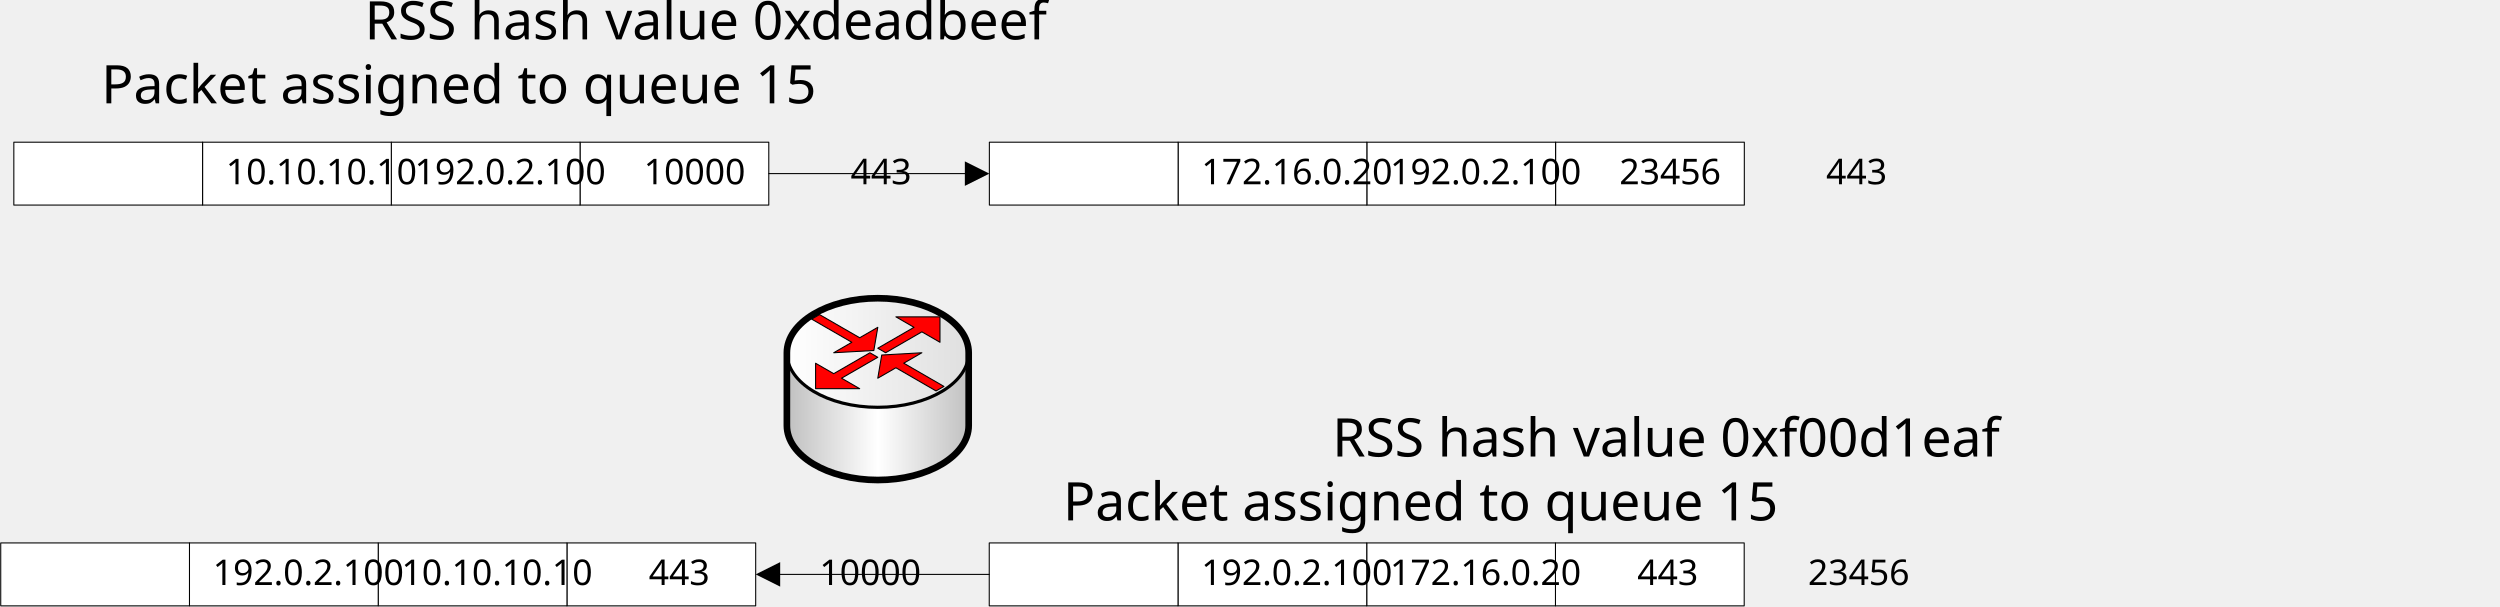
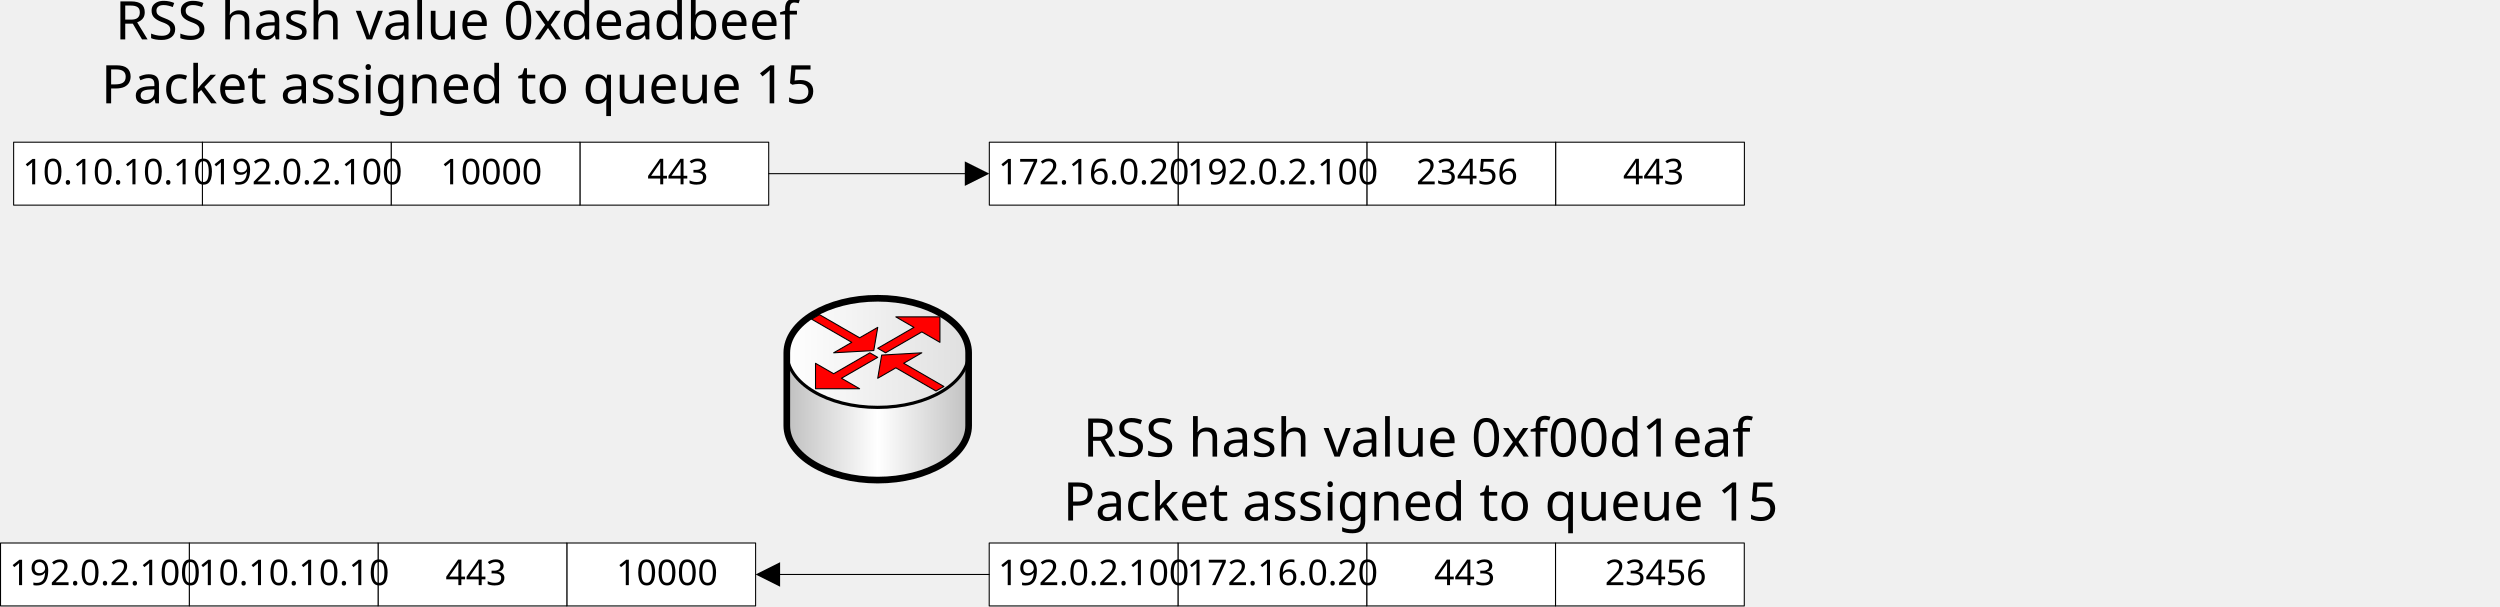
- <svg xmlns="http://www.w3.org/2000/svg" xmlns:ns1="http://schemas.microsoft.com/visio/2003/SVGExtensions/" xmlns:xlink="http://www.w3.org/1999/xlink" width="7.821in" height="1.897in" viewBox="0 0 563.12 136.608" xml:space="preserve" class="st14" version="1.1" id="svg7179" style="font-size:12px;overflow:visible;color-interpolation-filters:sRGB;fill:none;fill-rule:evenodd;stroke-linecap:square;stroke-miterlimit:3">
-   <ns1:documentProperties ns1:langID="6153" ns1:metric="true" ns1:viewMarkup="false">
-     <ns1:userDefs>
-       <ns1:ud ns1:nameU="msvNoAutoConnect" ns1:val="VT0(1):26" />
-     </ns1:userDefs>
-   </ns1:documentProperties>
-   <style type="text/css" id="style6842">
- 	
- 		.st1 {fill:#ff00ff;fill-opacity:0;stroke:#000000;stroke-linecap:round;stroke-linejoin:round;stroke-opacity:0;stroke-width:0.72}
- 		.st2 {fill:url(#grad0-7);stroke:#ffffff;stroke-linecap:round;stroke-linejoin:round;stroke-width:0.72}
- 		.st3 {fill:#ff0000;stroke:#000000;stroke-linecap:round;stroke-linejoin:round;stroke-width:0.24}
- 		.st4 {fill:url(#grad0-19);stroke:#000000;stroke-linecap:round;stroke-linejoin:round;stroke-width:0.72}
- 		.st5 {stroke:#000000;stroke-linecap:round;stroke-linejoin:round;stroke-width:1.5}
- 		.st6 {fill:#ffffff;stroke:#000000;stroke-linecap:round;stroke-linejoin:round;stroke-width:0.24;visibility:hidden}
- 		.st7 {fill:#ffffff;stroke:#000000;stroke-linecap:round;stroke-linejoin:round;stroke-width:0.24}
- 		.st8 {fill:#000000;font-family:Calibri;font-size:0.667em}
- 		.st9 {marker-end:url(#mrkr4-70);stroke:#000000;stroke-linecap:round;stroke-linejoin:round;stroke-width:0.24}
- 		.st10 {fill:#000000;fill-opacity:1;stroke:#000000;stroke-opacity:1;stroke-width:0.087}
- 		.st11 {fill:none;stroke:none;stroke-linecap:round;stroke-linejoin:round;stroke-width:0.75}
- 		.st12 {fill:#000000;font-family:Calibri;font-size:1em}
- 		.st13 {font-size:1em}
- 		.st14 {fill:none;fill-rule:evenodd;font-size:12px;overflow:visible;stroke-linecap:square;stroke-miterlimit:3}
- 	
- 	</style>
+ <svg xmlns="http://www.w3.org/2000/svg" xmlns:xlink="http://www.w3.org/1999/xlink" id="svg7179" width="750.826" height="182.144" class="st14" version="1.1" viewBox="0 0 563.12 136.608" xml:space="preserve" style="font-size:12px;overflow:visible;color-interpolation-filters:sRGB;fill:none;fill-rule:evenodd;stroke-linecap:square;stroke-miterlimit:3">
+   <style id="style6842" type="text/css">.st1,.st2{stroke-linecap:round;stroke-linejoin:round;stroke-width:.72}.st1{fill:#f0f;fill-opacity:0;stroke:#000;stroke-opacity:0}.st2{fill:url(#grad0-7);stroke:#fff}.st3{fill:red;stroke-width:.24}.st3,.st4,.st5{stroke:#000;stroke-linecap:round;stroke-linejoin:round}.st4{fill:url(#grad0-19);stroke-width:.72}.st5{stroke-width:1.5}.st6{visibility:hidden}.st6,.st7{fill:#fff;stroke:#000;stroke-linecap:round;stroke-linejoin:round;stroke-width:.24}.st8{fill:#000;font-family:Calibri;font-size:.667em}.st9{marker-end:url(#mrkr4-70);stroke:#000;stroke-linecap:round;stroke-linejoin:round;stroke-width:.24}.st10{fill:#000;fill-opacity:1;stroke:#000;stroke-opacity:1;stroke-width:.087}.st11{fill:none;stroke:none;stroke-linecap:round;stroke-linejoin:round;stroke-width:.75}.st12{fill:#000;font-family:Calibri;font-size:1em}.st13{font-size:1em}.st14{fill:none;fill-rule:evenodd;font-size:12px;overflow:visible;stroke-linecap:square;stroke-miterlimit:3}</style>
  <defs id="Patterns_And_Gradients">
-     <linearGradient id="grad0-7" x1="-0.28" y1="1048.661" x2="32.191" y2="1048.661" gradientTransform="scale(1.283623,0.7790447)" gradientUnits="userSpaceOnUse">
-       <stop offset="0" stop-color="#ffffff" stop-opacity="1" id="stop6844" />
-       <stop offset="1" stop-color="#dfdfdf" stop-opacity="1" id="stop6846" />
+     <linearGradient id="grad0-7" x1="-.28" x2="32.191" y1="1048.661" y2="1048.661" gradientTransform="scale(1.283623,0.7790447)" gradientUnits="userSpaceOnUse">
+       <stop id="stop6844" offset="0" stop-color="#fff" stop-opacity="1" />
+       <stop id="stop6846" offset="1" stop-color="#dfdfdf" stop-opacity="1" />
    </linearGradient>
-     <linearGradient id="grad0-19" x1="-0.303" y1="967.018" x2="34.733" y2="967.018" gradientTransform="scale(1.189644,0.8405879)" gradientUnits="userSpaceOnUse">
-       <stop offset="0.01" stop-color="#c0c0c0" stop-opacity="1" id="stop6849" />
-       <stop offset="0.5" stop-color="#ffffff" stop-opacity="1" id="stop6851" />
-       <stop offset="1" stop-color="#c0c0c0" stop-opacity="1" id="stop6853" />
+     <linearGradient id="grad0-19" x1="-.303" x2="34.733" y1="967.018" y2="967.018" gradientTransform="scale(1.189644,0.8405879)" gradientUnits="userSpaceOnUse">
+       <stop id="stop6849" offset=".01" stop-color="silver" stop-opacity="1" />
+       <stop id="stop6851" offset=".5" stop-color="#fff" stop-opacity="1" />
+       <stop id="stop6853" offset="1" stop-color="silver" stop-opacity="1" />
    </linearGradient>
  </defs>
  <defs id="Markers">
    <g id="lend4">
      <path d="M 2,1 0,0 2,-1 v 2" style="stroke:none" id="path6857" />
    </g>
-     <marker id="mrkr4-70" class="st10" ns1:arrowType="4" ns1:arrowSize="2" ns1:setback="23.0021" refX="-23.002" orient="auto" markerUnits="strokeWidth" overflow="visible" style="overflow:visible;fill:#000000;fill-opacity:1;stroke:#000000;stroke-width:0.087;stroke-opacity:1">
-       <use xlink:href="#lend4" transform="scale(-11.50105)" id="use6860" x="0" y="0" width="100%" height="100%" />
+     <marker id="mrkr4-70" class="st10" markerUnits="strokeWidth" orient="auto" overflow="visible" refX="-23.002" style="overflow:visible;fill:#000;fill-opacity:1;stroke:#000;stroke-width:.087;stroke-opacity:1">
+       <use id="use6860" width="100%" height="100%" x="0" y="0" transform="scale(-11.50105)" xlink:href="#lend4" />
    </marker>
  </defs>
-   <g ns1:mID="9" ns1:index="5" ns1:groupContext="foregroundPage" id="g7177" transform="translate(-98.5864,-336.898)">
-     <ns1:pageProperties ns1:drawingScale="0.0393701" ns1:pageScale="0.0393701" ns1:drawingUnits="24" ns1:shadowOffsetX="8.50394" ns1:shadowOffsetY="-8.50394" />
-     <ns1:layer ns1:name="Connector" ns1:index="0" />
-     <g id="group1001-1" transform="translate(275.811,-396.85)" ns1:mID="1001" ns1:groupContext="group">
-       <ns1:custProps>
-         <ns1:cp ns1:nameU="ShapeClass" ns1:lbl="ShapeClass" ns1:type="0" ns1:invis="true" ns1:ask="false" ns1:langID="1033" ns1:val="VT4(Equipment)" />
-         <ns1:cp ns1:nameU="ShapeType" ns1:lbl="ShapeType" ns1:type="0" ns1:invis="true" ns1:ask="false" ns1:langID="1033" ns1:val="VT4(Device)" />
-         <ns1:cp ns1:nameU="SubShapeType" ns1:lbl="SubShapeType" ns1:type="0" ns1:invis="true" ns1:ask="false" ns1:langID="1033" ns1:val="VT4(Switch)" />
-         <ns1:cp ns1:nameU="Manufacturer" ns1:lbl="Manufacturer" ns1:type="0" ns1:sortKey="Equipment" ns1:invis="false" ns1:ask="false" ns1:langID="1033" />
-         <ns1:cp ns1:nameU="ProductNumber" ns1:lbl="Product Number" ns1:type="0" ns1:sortKey="Equipment" ns1:invis="false" ns1:ask="false" ns1:langID="1033" />
-         <ns1:cp ns1:nameU="PartNumber" ns1:lbl="Part Number" ns1:type="0" ns1:sortKey="Equipment" ns1:invis="false" ns1:ask="false" ns1:langID="1033" />
-         <ns1:cp ns1:nameU="ProductDescription" ns1:lbl="Product Description" ns1:type="0" ns1:sortKey="Equipment" ns1:invis="false" ns1:ask="false" ns1:langID="1033" />
-         <ns1:cp ns1:nameU="AssetNumber" ns1:lbl="Asset Number" ns1:type="0" ns1:sortKey="Asset" ns1:invis="false" ns1:ask="false" ns1:langID="1033" />
-         <ns1:cp ns1:nameU="SerialNumber" ns1:lbl="Serial Number" ns1:type="0" ns1:sortKey="Asset" ns1:invis="false" ns1:ask="false" ns1:langID="1033" />
-         <ns1:cp ns1:nameU="Location" ns1:lbl="Location" ns1:type="0" ns1:sortKey="Asset" ns1:invis="false" ns1:ask="false" ns1:langID="1033" />
-         <ns1:cp ns1:nameU="Building" ns1:lbl="Building" ns1:type="0" ns1:sortKey="Asset" ns1:invis="false" ns1:ask="false" ns1:langID="1033" />
-         <ns1:cp ns1:nameU="Room" ns1:lbl="Room" ns1:type="0" ns1:sortKey="Asset" ns1:invis="false" ns1:ask="false" ns1:langID="1033" />
-         <ns1:cp ns1:nameU="NetworkName" ns1:lbl="Network Name" ns1:type="0" ns1:sortKey="Network" ns1:invis="false" ns1:ask="false" ns1:langID="1033" />
-         <ns1:cp ns1:nameU="IPAddress" ns1:lbl="IP Address" ns1:type="0" ns1:sortKey="Network" ns1:invis="false" ns1:ask="false" ns1:langID="1033" />
-         <ns1:cp ns1:nameU="SubnetMask" ns1:lbl="Subnet Mask" ns1:type="0" ns1:sortKey="Network" ns1:invis="false" ns1:ask="false" ns1:langID="1033" />
-         <ns1:cp ns1:nameU="AdminInterface" ns1:lbl="Administrative Interface" ns1:type="0" ns1:sortKey="Network" ns1:invis="false" ns1:ask="false" ns1:langID="1033" />
-         <ns1:cp ns1:nameU="NumberOfPorts" ns1:lbl="Number of Ports" ns1:type="0" ns1:sortKey="Network" ns1:invis="false" ns1:ask="false" ns1:langID="1033" />
-         <ns1:cp ns1:nameU="MACAddress" ns1:lbl="MAC Address" ns1:type="0" ns1:sortKey="Network" ns1:invis="false" ns1:ask="false" ns1:langID="1033" />
-         <ns1:cp ns1:nameU="CommunityString" ns1:lbl="Community String" ns1:type="0" ns1:sortKey="Network" ns1:invis="false" ns1:ask="false" ns1:langID="1033" />
-         <ns1:cp ns1:nameU="NetworkDescription" ns1:lbl="Network Description" ns1:type="0" ns1:sortKey="Network" ns1:invis="false" ns1:ask="false" ns1:langID="1033" />
-       </ns1:custProps>
-       <ns1:userDefs>
-         <ns1:ud ns1:nameU="HasText" ns1:val="VT0(0):5" />
-         <ns1:ud ns1:nameU="ShapeClass" ns1:val="VT0(5):26" />
-         <ns1:ud ns1:nameU="ShapeType" ns1:val="VT0(8):26" />
-         <ns1:ud ns1:nameU="SubShapeType" ns1:val="VT0(66):26" />
-         <ns1:ud ns1:nameU="visLegendShape" ns1:val="VT0(2):26" />
-         <ns1:ud ns1:nameU="SolSH" ns1:val="VT15({BF0433D9-CD73-4EB5-8390-8653BE590246}):41" />
-         <ns1:ud ns1:nameU="visVersion" ns1:prompt="" ns1:val="VT0(15):26" />
-       </ns1:userDefs>
-       <g id="shape1002-2" ns1:mID="1002" ns1:groupContext="shape">
-         <path d="m 40.96,813.22 a 20.48,12.288 -180 1 0 -40.96,0 v 16.38 a 20.48,12.288 -180 1 0 40.96,0 z" class="st1" id="path6870" style="fill:#ff00ff;fill-opacity:0;stroke:#000000;stroke-width:0.72;stroke-linecap:round;stroke-linejoin:round;stroke-opacity:0" />
+   <g id="g7177" transform="translate(-98.5864,-336.898)">
+     <g id="group1001-1" transform="translate(275.811,-396.85)">
+       <g id="shape1002-2">
+         <path id="path6870" d="m 40.96,813.22 a 20.48,12.288 -180 1 0 -40.96,0 v 16.38 a 20.48,12.288 -180 1 0 40.96,0 z" class="st1" style="fill:#f0f;fill-opacity:0;stroke:#000;stroke-width:.72;stroke-linecap:round;stroke-linejoin:round;stroke-opacity:0" />
      </g>
-       <g id="shape1003-4" ns1:mID="1003" ns1:groupContext="shape" transform="translate(0,-16.3843)">
-         <ellipse cx="20.48" cy="829.602" rx="20.48" ry="12.288" class="st2" id="ellipse6875" style="fill:url(#grad0-7);stroke:#ffffff;stroke-width:0.72;stroke-linecap:round;stroke-linejoin:round" />
+       <g id="shape1003-4" transform="translate(0,-16.3843)">
+         <ellipse id="ellipse6875" cx="20.48" cy="829.602" class="st2" rx="20.48" ry="12.288" style="fill:url(#grad0-7);stroke:#fff;stroke-width:.72;stroke-linecap:round;stroke-linejoin:round" />
      </g>
-       <g id="shape1004-8" ns1:mID="1004" ns1:groupContext="shape" transform="matrix(-1,0,0,1,34.4921,-28.6724)">
-         <path d="m 0,839.53 v -5.73 h 9.93 l -4.08,2.36 8.16,4.71 -1.77,1.02 -8.16,-4.71 z" class="st3" id="path6880" style="fill:#ff0000;stroke:#000000;stroke-width:0.24;stroke-linecap:round;stroke-linejoin:round" />
+       <g id="shape1004-8" transform="matrix(-1,0,0,1,34.4921,-28.6724)">
+         <path id="path6880" d="m 0,839.53 v -5.73 h 9.93 l -4.08,2.36 8.16,4.71 -1.77,1.02 -8.16,-4.71 z" class="st3" style="fill:red;stroke:#000;stroke-width:.24;stroke-linecap:round;stroke-linejoin:round" />
      </g>
-       <g id="shape1005-10" ns1:mID="1005" ns1:groupContext="shape" transform="translate(5.58168,-28.6724)">
-         <path d="m 14.9,836.16 -0.89,5.22 -9.04,0.51 4.08,-2.36 -9.05,-5.22 1.77,-1.02 9.05,5.22 z" class="st3" id="path6885" style="fill:#ff0000;stroke:#000000;stroke-width:0.24;stroke-linecap:round;stroke-linejoin:round" />
+       <g id="shape1005-10" transform="translate(5.58168,-28.6724)">
+         <path id="path6885" d="m 14.9,836.16 -0.89,5.22 -9.04,0.51 4.08,-2.36 -9.05,-5.22 1.77,-1.02 9.05,5.22 z" class="st3" style="fill:red;stroke:#000;stroke-width:.24;stroke-linecap:round;stroke-linejoin:round" />
      </g>
-       <g id="shape1006-12" ns1:mID="1006" ns1:groupContext="shape" transform="translate(20.4803,-20.0707)">
-         <path d="m 0,839.02 0.89,-5.22 9.04,-0.51 -4.08,2.35 9.05,5.23 -1.78,1.02 -9.04,-5.22 z" class="st3" id="path6890" style="fill:#ff0000;stroke:#000000;stroke-width:0.24;stroke-linecap:round;stroke-linejoin:round" />
+       <g id="shape1006-12" transform="translate(20.4803,-20.0707)">
+         <path id="path6890" d="m 0,839.02 0.89,-5.22 9.04,-0.51 -4.08,2.35 9.05,5.23 -1.78,1.02 -9.04,-5.22 z" class="st3" style="fill:red;stroke:#000;stroke-width:.24;stroke-linecap:round;stroke-linejoin:round" />
      </g>
-       <g id="shape1007-14" ns1:mID="1007" ns1:groupContext="shape" transform="matrix(1,0,0,-1,6.4685,1655.11)">
-         <path d="m 0,839.53 v -5.73 h 9.93 l -4.08,2.36 8.16,4.71 -1.77,1.02 -8.16,-4.71 z" class="st3" id="path6895" style="fill:#ff0000;stroke:#000000;stroke-width:0.24;stroke-linecap:round;stroke-linejoin:round" />
+       <g id="shape1007-14" transform="matrix(1,0,0,-1,6.4685,1655.11)">
+         <path id="path6895" d="m 0,839.53 v -5.73 h 9.93 l -4.08,2.36 8.16,4.71 -1.77,1.02 -8.16,-4.71 z" class="st3" style="fill:red;stroke:#000;stroke-width:.24;stroke-linecap:round;stroke-linejoin:round" />
      </g>
-       <g id="shape1008-16" ns1:mID="1008" ns1:groupContext="shape">
-         <path d="m 0,813.22 v 16.38 a 20.48,12.288 -180 1 0 40.96,0 v -16.38 a 20.48,12.288 0 1 1 -40.96,0 z" class="st4" id="path6900" style="fill:url(#grad0-19);stroke:#000000;stroke-width:0.72;stroke-linecap:round;stroke-linejoin:round" />
+       <g id="shape1008-16">
+         <path id="path6900" d="m 0,813.22 v 16.38 a 20.48,12.288 -180 1 0 40.96,0 v -16.38 a 20.48,12.288 0 1 1 -40.96,0 z" class="st4" style="fill:url(#grad0-19);stroke:#000;stroke-width:.72;stroke-linecap:round;stroke-linejoin:round" />
      </g>
-       <g id="shape1009-20" ns1:mID="1009" ns1:groupContext="shape">
-         <path d="m 40.96,813.22 a 20.48,12.288 -180 1 0 -40.96,0 v 16.38 a 20.48,12.288 -180 1 0 40.96,0 v -16.38" class="st5" id="path6905" style="stroke:#000000;stroke-width:1.5;stroke-linecap:round;stroke-linejoin:round" />
+       <g id="shape1009-20">
+         <path id="path6905" d="m 40.96,813.22 a 20.48,12.288 -180 1 0 -40.96,0 v 16.38 a 20.48,12.288 -180 1 0 40.96,0 v -16.38" class="st5" style="stroke:#000;stroke-width:1.5;stroke-linecap:round;stroke-linejoin:round" />
      </g>
    </g>
-     <g id="group1011-23" transform="translate(101.657,-458.787)" ns1:mID="1011" ns1:groupContext="group">
-       <ns1:userDefs>
-         <ns1:ud ns1:nameU="visVersion" ns1:val="VT0(15):26" />
-       </ns1:userDefs>
-       <g id="shape1012-24" ns1:mID="1012" ns1:groupContext="shape" transform="translate(297.638)">
-         <rect x="0" y="827.717" width="42.52" height="14.173" class="st6" id="rect6913" style="visibility:hidden;fill:#ffffff;stroke:#000000;stroke-width:0.24;stroke-linecap:round;stroke-linejoin:round" />
+     <g id="group1011-23" transform="translate(101.657,-458.787)">
+       <g id="shape1012-24" transform="translate(297.638)">
+         <rect id="rect6913" width="42.52" height="14.173" x="0" y="827.717" class="st6" style="visibility:hidden;fill:#fff;stroke:#000;stroke-width:.24;stroke-linecap:round;stroke-linejoin:round" />
      </g>
-       <g id="shape1013-26" ns1:mID="1013" ns1:groupContext="shape" transform="translate(255.118)">
-         <rect x="0" y="827.717" width="42.52" height="14.173" class="st6" id="rect6918" style="visibility:hidden;fill:#ffffff;stroke:#000000;stroke-width:0.24;stroke-linecap:round;stroke-linejoin:round" />
+       <g id="shape1013-26" transform="translate(255.118)">
+         <rect id="rect6918" width="42.52" height="14.173" x="0" y="827.717" class="st6" style="visibility:hidden;fill:#fff;stroke:#000;stroke-width:.24;stroke-linecap:round;stroke-linejoin:round" />
      </g>
-       <g id="shape1014-28" ns1:mID="1014" ns1:groupContext="shape" transform="translate(212.598)">
-         <rect x="0" y="827.717" width="42.52" height="14.173" class="st6" id="rect6923" style="visibility:hidden;fill:#ffffff;stroke:#000000;stroke-width:0.24;stroke-linecap:round;stroke-linejoin:round" />
+       <g id="shape1014-28" transform="translate(212.598)">
+         <rect id="rect6923" width="42.52" height="14.173" x="0" y="827.717" class="st6" style="visibility:hidden;fill:#fff;stroke:#000;stroke-width:.24;stroke-linecap:round;stroke-linejoin:round" />
      </g>
-       <g id="shape1015-30" ns1:mID="1015" ns1:groupContext="shape" transform="translate(170.079)">
-         <rect x="0" y="827.717" width="42.52" height="14.173" class="st6" id="rect6928" style="visibility:hidden;fill:#ffffff;stroke:#000000;stroke-width:0.24;stroke-linecap:round;stroke-linejoin:round" />
+       <g id="shape1015-30" transform="translate(170.079)">
+         <rect id="rect6928" width="42.52" height="14.173" x="0" y="827.717" class="st6" style="visibility:hidden;fill:#fff;stroke:#000;stroke-width:.24;stroke-linecap:round;stroke-linejoin:round" />
      </g>
-       <g id="shape1016-32" ns1:mID="1016" ns1:groupContext="shape" transform="translate(127.559)">
-         <ns1:textBlock ns1:margins="rect(1,1,1,1)" ns1:tabSpace="42.5197" />
-         <ns1:textRect cx="21.26" cy="834.803" width="42.52" height="14.173" />
-         <rect x="0" y="827.717" width="42.52" height="14.173" class="st7" id="rect6935" style="fill:#ffffff;stroke:#000000;stroke-width:0.24;stroke-linecap:round;stroke-linejoin:round" />
-         <text x="15.18" y="837.2" class="st8" ns1:langID="6153" id="text6937" style="font-size:8px;font-family:Calibri;fill:#000000">
-           <ns1:paragraph ns1:horizAlign="1" />
-           <ns1:tabList />443</text>
+       <g id="shape1016-32" transform="translate(127.559)">
+         <rect id="rect6935" width="42.52" height="14.173" x="0" y="827.717" class="st7" style="fill:#fff;stroke:#000;stroke-width:.24;stroke-linecap:round;stroke-linejoin:round" />
+         <text id="text6937" x="15.18" y="837.2" class="st8" style="font-size:8px;font-family:Calibri;fill:#000">443</text>
      </g>
-       <g id="shape1017-35" ns1:mID="1017" ns1:groupContext="shape" transform="translate(85.0394)">
-         <ns1:textBlock ns1:margins="rect(1,1,1,1)" ns1:tabSpace="42.5197" />
-         <ns1:textRect cx="21.26" cy="834.803" width="42.52" height="14.173" />
-         <rect x="0" y="827.717" width="42.52" height="14.173" class="st7" id="rect6944" style="fill:#ffffff;stroke:#000000;stroke-width:0.24;stroke-linecap:round;stroke-linejoin:round" />
-         <text x="11.12" y="837.2" class="st8" ns1:langID="6153" id="text6946" style="font-size:8px;font-family:Calibri;fill:#000000">
-           <ns1:paragraph ns1:horizAlign="1" />
-           <ns1:tabList />10000</text>
+       <g id="shape1017-35" transform="translate(85.0394)">
+         <rect id="rect6944" width="42.52" height="14.173" x="0" y="827.717" class="st7" style="fill:#fff;stroke:#000;stroke-width:.24;stroke-linecap:round;stroke-linejoin:round" />
+         <text id="text6946" x="11.12" y="837.2" class="st8" style="font-size:8px;font-family:Calibri;fill:#000">10000</text>
      </g>
-       <g id="shape1018-38" ns1:mID="1018" ns1:groupContext="shape" transform="translate(42.5197)">
-         <ns1:textBlock ns1:margins="rect(1,1,1,1)" ns1:tabSpace="42.5197" />
-         <ns1:textRect cx="21.26" cy="834.803" width="42.52" height="14.173" />
-         <rect x="0" y="827.717" width="42.52" height="14.173" class="st7" id="rect6953" style="fill:#ffffff;stroke:#000000;stroke-width:0.24;stroke-linecap:round;stroke-linejoin:round" />
-         <text x="2.01" y="837.2" class="st8" ns1:langID="6153" id="text6955" style="font-size:8px;font-family:Calibri;fill:#000000">
-           <ns1:paragraph ns1:horizAlign="1" />
-           <ns1:tabList />192.0.2.100</text>
+       <g id="shape1018-38" transform="translate(42.5197)">
+         <rect id="rect6953" width="42.52" height="14.173" x="0" y="827.717" class="st7" style="fill:#fff;stroke:#000;stroke-width:.24;stroke-linecap:round;stroke-linejoin:round" />
+         <text id="text6955" x="2.01" y="837.2" class="st8" style="font-size:8px;font-family:Calibri;fill:#000">192.0.2.100</text>
      </g>
-       <g id="shape1019-41" ns1:mID="1019" ns1:groupContext="shape">
-         <ns1:textBlock ns1:margins="rect(1,1,1,1)" ns1:tabSpace="42.5197" />
-         <ns1:textRect cx="21.26" cy="834.803" width="42.52" height="14.173" />
-         <rect x="0" y="827.717" width="42.52" height="14.173" class="st7" id="rect6962" style="fill:#ffffff;stroke:#000000;stroke-width:0.24;stroke-linecap:round;stroke-linejoin:round" />
-         <text x="2.01" y="837.2" class="st8" ns1:langID="6153" id="text6964" style="font-size:8px;font-family:Calibri;fill:#000000">
-           <ns1:paragraph ns1:horizAlign="1" />
-           <ns1:tabList />10.10.10.10</text>
+       <g id="shape1019-41">
+         <rect id="rect6962" width="42.52" height="14.173" x="0" y="827.717" class="st7" style="fill:#fff;stroke:#000;stroke-width:.24;stroke-linecap:round;stroke-linejoin:round" />
+         <text id="text6964" x="2.01" y="837.2" class="st8" style="font-size:8px;font-family:Calibri;fill:#000">10.10.10.10</text>
      </g>
    </g>
-     <g id="group1020-44" transform="translate(321.429,-458.787)" ns1:mID="1020" ns1:groupContext="group">
-       <ns1:userDefs>
-         <ns1:ud ns1:nameU="visVersion" ns1:val="VT0(15):26" />
-       </ns1:userDefs>
-       <g id="shape1021-45" ns1:mID="1021" ns1:groupContext="shape" transform="translate(297.638)">
-         <rect x="0" y="827.717" width="42.52" height="14.173" class="st6" id="rect6972" style="visibility:hidden;fill:#ffffff;stroke:#000000;stroke-width:0.24;stroke-linecap:round;stroke-linejoin:round" />
+     <g id="group1020-44" transform="translate(321.429,-458.787)">
+       <g id="shape1021-45" transform="translate(297.638)">
+         <rect id="rect6972" width="42.52" height="14.173" x="0" y="827.717" class="st6" style="visibility:hidden;fill:#fff;stroke:#000;stroke-width:.24;stroke-linecap:round;stroke-linejoin:round" />
      </g>
-       <g id="shape1022-47" ns1:mID="1022" ns1:groupContext="shape" transform="translate(255.118)">
-         <rect x="0" y="827.717" width="42.52" height="14.173" class="st6" id="rect6977" style="visibility:hidden;fill:#ffffff;stroke:#000000;stroke-width:0.24;stroke-linecap:round;stroke-linejoin:round" />
+       <g id="shape1022-47" transform="translate(255.118)">
+         <rect id="rect6977" width="42.52" height="14.173" x="0" y="827.717" class="st6" style="visibility:hidden;fill:#fff;stroke:#000;stroke-width:.24;stroke-linecap:round;stroke-linejoin:round" />
      </g>
-       <g id="shape1023-49" ns1:mID="1023" ns1:groupContext="shape" transform="translate(212.598)">
-         <rect x="0" y="827.717" width="42.52" height="14.173" class="st6" id="rect6982" style="visibility:hidden;fill:#ffffff;stroke:#000000;stroke-width:0.24;stroke-linecap:round;stroke-linejoin:round" />
+       <g id="shape1023-49" transform="translate(212.598)">
+         <rect id="rect6982" width="42.52" height="14.173" x="0" y="827.717" class="st6" style="visibility:hidden;fill:#fff;stroke:#000;stroke-width:.24;stroke-linecap:round;stroke-linejoin:round" />
      </g>
-       <g id="shape1024-51" ns1:mID="1024" ns1:groupContext="shape" transform="translate(170.079)">
-         <rect x="0" y="827.717" width="42.52" height="14.173" class="st6" id="rect6987" style="visibility:hidden;fill:#ffffff;stroke:#000000;stroke-width:0.24;stroke-linecap:round;stroke-linejoin:round" />
+       <g id="shape1024-51" transform="translate(170.079)">
+         <rect id="rect6987" width="42.52" height="14.173" x="0" y="827.717" class="st6" style="visibility:hidden;fill:#fff;stroke:#000;stroke-width:.24;stroke-linecap:round;stroke-linejoin:round" />
      </g>
-       <g id="shape1025-53" ns1:mID="1025" ns1:groupContext="shape" transform="translate(127.559)">
-         <ns1:textBlock ns1:margins="rect(1,1,1,1)" ns1:tabSpace="42.5197" />
-         <ns1:textRect cx="21.26" cy="834.803" width="42.52" height="14.173" />
-         <rect x="0" y="827.717" width="42.52" height="14.173" class="st7" id="rect6994" style="fill:#ffffff;stroke:#000000;stroke-width:0.24;stroke-linecap:round;stroke-linejoin:round" />
-         <text x="15.18" y="837.2" class="st8" ns1:langID="6153" id="text6996" style="font-size:8px;font-family:Calibri;fill:#000000">
-           <ns1:paragraph ns1:horizAlign="1" />
-           <ns1:tabList />443</text>
+       <g id="shape1025-53" transform="translate(127.559)">
+         <rect id="rect6994" width="42.52" height="14.173" x="0" y="827.717" class="st7" style="fill:#fff;stroke:#000;stroke-width:.24;stroke-linecap:round;stroke-linejoin:round" />
+         <text id="text6996" x="15.18" y="837.2" class="st8" style="font-size:8px;font-family:Calibri;fill:#000">443</text>
      </g>
-       <g id="shape1026-56" ns1:mID="1026" ns1:groupContext="shape" transform="translate(85.0394)">
-         <ns1:textBlock ns1:margins="rect(1,1,1,1)" ns1:tabSpace="42.5197" />
-         <ns1:textRect cx="21.26" cy="834.803" width="42.52" height="14.173" />
-         <rect x="0" y="827.717" width="42.52" height="14.173" class="st7" id="rect7003" style="fill:#ffffff;stroke:#000000;stroke-width:0.24;stroke-linecap:round;stroke-linejoin:round" />
-         <text x="11.12" y="837.2" class="st8" ns1:langID="6153" id="text7005" style="font-size:8px;font-family:Calibri;fill:#000000">
-           <ns1:paragraph ns1:horizAlign="1" />
-           <ns1:tabList />23456</text>
+       <g id="shape1026-56" transform="translate(85.0394)">
+         <rect id="rect7003" width="42.52" height="14.173" x="0" y="827.717" class="st7" style="fill:#fff;stroke:#000;stroke-width:.24;stroke-linecap:round;stroke-linejoin:round" />
+         <text id="text7005" x="11.12" y="837.2" class="st8" style="font-size:8px;font-family:Calibri;fill:#000">23456</text>
      </g>
-       <g id="shape1027-59" ns1:mID="1027" ns1:groupContext="shape" transform="translate(42.5197)">
-         <ns1:textBlock ns1:margins="rect(1,1,1,1)" ns1:tabSpace="42.5197" />
-         <ns1:textRect cx="21.26" cy="834.803" width="42.52" height="14.173" />
-         <rect x="0" y="827.717" width="42.52" height="14.173" class="st7" id="rect7012" style="fill:#ffffff;stroke:#000000;stroke-width:0.24;stroke-linecap:round;stroke-linejoin:round" />
-         <text x="2.01" y="837.2" class="st8" ns1:langID="6153" id="text7014" style="font-size:8px;font-family:Calibri;fill:#000000">
-           <ns1:paragraph ns1:horizAlign="1" />
-           <ns1:tabList />192.0.2.100</text>
+       <g id="shape1027-59" transform="translate(42.5197)">
+         <rect id="rect7012" width="42.52" height="14.173" x="0" y="827.717" class="st7" style="fill:#fff;stroke:#000;stroke-width:.24;stroke-linecap:round;stroke-linejoin:round" />
+         <text id="text7014" x="2.01" y="837.2" class="st8" style="font-size:8px;font-family:Calibri;fill:#000">192.0.2.100</text>
      </g>
-       <g id="shape1028-62" ns1:mID="1028" ns1:groupContext="shape">
-         <ns1:textBlock ns1:margins="rect(1,1,1,1)" ns1:tabSpace="42.5197" />
-         <ns1:textRect cx="21.26" cy="834.803" width="42.52" height="14.173" />
-         <rect x="0" y="827.717" width="42.52" height="14.173" class="st7" id="rect7021" style="fill:#ffffff;stroke:#000000;stroke-width:0.24;stroke-linecap:round;stroke-linejoin:round" />
-         <text x="2.01" y="837.2" class="st8" ns1:langID="6153" id="text7023" style="font-size:8px;font-family:Calibri;fill:#000000">
-           <ns1:paragraph ns1:horizAlign="1" />
-           <ns1:tabList />172.16.0.20</text>
+       <g id="shape1028-62">
+         <rect id="rect7021" width="42.52" height="14.173" x="0" y="827.717" class="st7" style="fill:#fff;stroke:#000;stroke-width:.24;stroke-linecap:round;stroke-linejoin:round" />
+         <text id="text7023" x="2.01" y="837.2" class="st8" style="font-size:8px;font-family:Calibri;fill:#000">172.16.0.20</text>
      </g>
    </g>
-     <g id="shape1029-65" ns1:mID="1029" ns1:groupContext="shape" ns1:layerMember="0" transform="translate(271.736,-458.787)">
-       <ns1:userDefs>
-         <ns1:ud ns1:nameU="visVersion" ns1:val="VT0(15):26" />
-       </ns1:userDefs>
-       <path d="M 0,834.8 H 44.17" class="st9" id="path7029" style="stroke:#000000;stroke-width:0.24;stroke-linecap:round;stroke-linejoin:round;marker-end:url(#mrkr4-70)" />
+     <g id="shape1029-65" transform="translate(271.736,-458.787)">
+       <path id="path7029" d="M 0,834.8 H 44.17" class="st9" style="stroke:#000;stroke-width:.24;stroke-linecap:round;stroke-linejoin:round;marker-end:url(#mrkr4-70)" />
    </g>
-     <g id="group1030-71" transform="translate(321.403,-368.504)" ns1:mID="1030" ns1:groupContext="group">
-       <ns1:userDefs>
-         <ns1:ud ns1:nameU="visVersion" ns1:val="VT0(15):26" />
-       </ns1:userDefs>
-       <g id="shape1031-72" ns1:mID="1031" ns1:groupContext="shape" transform="translate(297.638)">
-         <rect x="0" y="827.717" width="42.52" height="14.173" class="st6" id="rect7036" style="visibility:hidden;fill:#ffffff;stroke:#000000;stroke-width:0.24;stroke-linecap:round;stroke-linejoin:round" />
+     <g id="group1030-71" transform="translate(321.403,-368.504)">
+       <g id="shape1031-72" transform="translate(297.638)">
+         <rect id="rect7036" width="42.52" height="14.173" x="0" y="827.717" class="st6" style="visibility:hidden;fill:#fff;stroke:#000;stroke-width:.24;stroke-linecap:round;stroke-linejoin:round" />
      </g>
-       <g id="shape1032-74" ns1:mID="1032" ns1:groupContext="shape" transform="translate(255.118)">
-         <rect x="0" y="827.717" width="42.52" height="14.173" class="st6" id="rect7041" style="visibility:hidden;fill:#ffffff;stroke:#000000;stroke-width:0.24;stroke-linecap:round;stroke-linejoin:round" />
+       <g id="shape1032-74" transform="translate(255.118)">
+         <rect id="rect7041" width="42.52" height="14.173" x="0" y="827.717" class="st6" style="visibility:hidden;fill:#fff;stroke:#000;stroke-width:.24;stroke-linecap:round;stroke-linejoin:round" />
      </g>
-       <g id="shape1033-76" ns1:mID="1033" ns1:groupContext="shape" transform="translate(212.598)">
-         <rect x="0" y="827.717" width="42.52" height="14.173" class="st6" id="rect7046" style="visibility:hidden;fill:#ffffff;stroke:#000000;stroke-width:0.24;stroke-linecap:round;stroke-linejoin:round" />
+       <g id="shape1033-76" transform="translate(212.598)">
+         <rect id="rect7046" width="42.52" height="14.173" x="0" y="827.717" class="st6" style="visibility:hidden;fill:#fff;stroke:#000;stroke-width:.24;stroke-linecap:round;stroke-linejoin:round" />
      </g>
-       <g id="shape1034-78" ns1:mID="1034" ns1:groupContext="shape" transform="translate(170.079)">
-         <rect x="0" y="827.717" width="42.52" height="14.173" class="st6" id="rect7051" style="visibility:hidden;fill:#ffffff;stroke:#000000;stroke-width:0.24;stroke-linecap:round;stroke-linejoin:round" />
+       <g id="shape1034-78" transform="translate(170.079)">
+         <rect id="rect7051" width="42.52" height="14.173" x="0" y="827.717" class="st6" style="visibility:hidden;fill:#fff;stroke:#000;stroke-width:.24;stroke-linecap:round;stroke-linejoin:round" />
      </g>
-       <g id="shape1035-80" ns1:mID="1035" ns1:groupContext="shape" transform="translate(127.559)">
-         <ns1:textBlock ns1:margins="rect(1,1,1,1)" ns1:tabSpace="42.5197" />
-         <ns1:textRect cx="21.26" cy="834.803" width="42.52" height="14.173" />
-         <rect x="0" y="827.717" width="42.52" height="14.173" class="st7" id="rect7058" style="fill:#ffffff;stroke:#000000;stroke-width:0.24;stroke-linecap:round;stroke-linejoin:round" />
-         <text x="11.12" y="837.2" class="st8" ns1:langID="6153" id="text7060" style="font-size:8px;font-family:Calibri;fill:#000000">
-           <ns1:paragraph ns1:horizAlign="1" />
-           <ns1:tabList />23456</text>
+       <g id="shape1035-80" transform="translate(127.559)">
+         <rect id="rect7058" width="42.52" height="14.173" x="0" y="827.717" class="st7" style="fill:#fff;stroke:#000;stroke-width:.24;stroke-linecap:round;stroke-linejoin:round" />
+         <text id="text7060" x="11.12" y="837.2" class="st8" style="font-size:8px;font-family:Calibri;fill:#000">23456</text>
      </g>
-       <g id="shape1036-83" ns1:mID="1036" ns1:groupContext="shape" transform="translate(85.0394)">
-         <ns1:textBlock ns1:margins="rect(1,1,1,1)" ns1:tabSpace="42.5197" />
-         <ns1:textRect cx="21.26" cy="834.803" width="42.52" height="14.173" />
-         <rect x="0" y="827.717" width="42.52" height="14.173" class="st7" id="rect7067" style="fill:#ffffff;stroke:#000000;stroke-width:0.24;stroke-linecap:round;stroke-linejoin:round" />
-         <text x="15.18" y="837.2" class="st8" ns1:langID="6153" id="text7069" style="font-size:8px;font-family:Calibri;fill:#000000">
-           <ns1:paragraph ns1:horizAlign="1" />
-           <ns1:tabList />443</text>
+       <g id="shape1036-83" transform="translate(85.0394)">
+         <rect id="rect7067" width="42.52" height="14.173" x="0" y="827.717" class="st7" style="fill:#fff;stroke:#000;stroke-width:.24;stroke-linecap:round;stroke-linejoin:round" />
+         <text id="text7069" x="15.18" y="837.2" class="st8" style="font-size:8px;font-family:Calibri;fill:#000">443</text>
      </g>
-       <g id="shape1037-86" ns1:mID="1037" ns1:groupContext="shape" transform="translate(42.5197)">
-         <ns1:textBlock ns1:margins="rect(1,1,1,1)" ns1:tabSpace="42.5197" />
-         <ns1:textRect cx="21.26" cy="834.803" width="42.52" height="14.173" />
-         <rect x="0" y="827.717" width="42.52" height="14.173" class="st7" id="rect7076" style="fill:#ffffff;stroke:#000000;stroke-width:0.24;stroke-linecap:round;stroke-linejoin:round" />
-         <text x="2.01" y="837.2" class="st8" ns1:langID="6153" id="text7078" style="font-size:8px;font-family:Calibri;fill:#000000">
-           <ns1:paragraph ns1:horizAlign="1" />
-           <ns1:tabList />172.16.0.20</text>
+       <g id="shape1037-86" transform="translate(42.5197)">
+         <rect id="rect7076" width="42.52" height="14.173" x="0" y="827.717" class="st7" style="fill:#fff;stroke:#000;stroke-width:.24;stroke-linecap:round;stroke-linejoin:round" />
+         <text id="text7078" x="2.01" y="837.2" class="st8" style="font-size:8px;font-family:Calibri;fill:#000">172.16.0.20</text>
      </g>
-       <g id="shape1038-89" ns1:mID="1038" ns1:groupContext="shape">
-         <ns1:textBlock ns1:margins="rect(1,1,1,1)" ns1:tabSpace="42.5197" />
-         <ns1:textRect cx="21.26" cy="834.803" width="42.52" height="14.173" />
-         <rect x="0" y="827.717" width="42.52" height="14.173" class="st7" id="rect7085" style="fill:#ffffff;stroke:#000000;stroke-width:0.24;stroke-linecap:round;stroke-linejoin:round" />
-         <text x="2.01" y="837.2" class="st8" ns1:langID="6153" id="text7087" style="font-size:8px;font-family:Calibri;fill:#000000">
-           <ns1:paragraph ns1:horizAlign="1" />
-           <ns1:tabList />192.0.2.100</text>
+       <g id="shape1038-89">
+         <rect id="rect7085" width="42.52" height="14.173" x="0" y="827.717" class="st7" style="fill:#fff;stroke:#000;stroke-width:.24;stroke-linecap:round;stroke-linejoin:round" />
+         <text id="text7087" x="2.01" y="837.2" class="st8" style="font-size:8px;font-family:Calibri;fill:#000">192.0.2.100</text>
      </g>
    </g>
-     <g id="group1039-92" transform="translate(98.7064,-368.504)" ns1:mID="1039" ns1:groupContext="group">
-       <ns1:userDefs>
-         <ns1:ud ns1:nameU="visVersion" ns1:val="VT0(15):26" />
-       </ns1:userDefs>
-       <g id="shape1040-93" ns1:mID="1040" ns1:groupContext="shape" transform="translate(297.638)">
-         <rect x="0" y="827.717" width="42.52" height="14.173" class="st6" id="rect7095" style="visibility:hidden;fill:#ffffff;stroke:#000000;stroke-width:0.24;stroke-linecap:round;stroke-linejoin:round" />
+     <g id="group1039-92" transform="translate(98.7064,-368.504)">
+       <g id="shape1040-93" transform="translate(297.638)">
+         <rect id="rect7095" width="42.52" height="14.173" x="0" y="827.717" class="st6" style="visibility:hidden;fill:#fff;stroke:#000;stroke-width:.24;stroke-linecap:round;stroke-linejoin:round" />
      </g>
-       <g id="shape1041-95" ns1:mID="1041" ns1:groupContext="shape" transform="translate(255.118)">
-         <rect x="0" y="827.717" width="42.52" height="14.173" class="st6" id="rect7100" style="visibility:hidden;fill:#ffffff;stroke:#000000;stroke-width:0.24;stroke-linecap:round;stroke-linejoin:round" />
+       <g id="shape1041-95" transform="translate(255.118)">
+         <rect id="rect7100" width="42.52" height="14.173" x="0" y="827.717" class="st6" style="visibility:hidden;fill:#fff;stroke:#000;stroke-width:.24;stroke-linecap:round;stroke-linejoin:round" />
      </g>
-       <g id="shape1042-97" ns1:mID="1042" ns1:groupContext="shape" transform="translate(212.598)">
-         <rect x="0" y="827.717" width="42.52" height="14.173" class="st6" id="rect7105" style="visibility:hidden;fill:#ffffff;stroke:#000000;stroke-width:0.24;stroke-linecap:round;stroke-linejoin:round" />
+       <g id="shape1042-97" transform="translate(212.598)">
+         <rect id="rect7105" width="42.52" height="14.173" x="0" y="827.717" class="st6" style="visibility:hidden;fill:#fff;stroke:#000;stroke-width:.24;stroke-linecap:round;stroke-linejoin:round" />
      </g>
-       <g id="shape1043-99" ns1:mID="1043" ns1:groupContext="shape" transform="translate(170.079)">
-         <rect x="0" y="827.717" width="42.52" height="14.173" class="st6" id="rect7110" style="visibility:hidden;fill:#ffffff;stroke:#000000;stroke-width:0.24;stroke-linecap:round;stroke-linejoin:round" />
+       <g id="shape1043-99" transform="translate(170.079)">
+         <rect id="rect7110" width="42.52" height="14.173" x="0" y="827.717" class="st6" style="visibility:hidden;fill:#fff;stroke:#000;stroke-width:.24;stroke-linecap:round;stroke-linejoin:round" />
      </g>
-       <g id="shape1044-101" ns1:mID="1044" ns1:groupContext="shape" transform="translate(127.559)">
-         <ns1:textBlock ns1:margins="rect(1,1,1,1)" ns1:tabSpace="42.5197" />
-         <ns1:textRect cx="21.26" cy="834.803" width="42.52" height="14.173" />
-         <rect x="0" y="827.717" width="42.52" height="14.173" class="st7" id="rect7117" style="fill:#ffffff;stroke:#000000;stroke-width:0.24;stroke-linecap:round;stroke-linejoin:round" />
-         <text x="11.12" y="837.2" class="st8" ns1:langID="6153" id="text7119" style="font-size:8px;font-family:Calibri;fill:#000000">
-           <ns1:paragraph ns1:horizAlign="1" />
-           <ns1:tabList />10000</text>
+       <g id="shape1044-101" transform="translate(127.559)">
+         <rect id="rect7117" width="42.52" height="14.173" x="0" y="827.717" class="st7" style="fill:#fff;stroke:#000;stroke-width:.24;stroke-linecap:round;stroke-linejoin:round" />
+         <text id="text7119" x="11.12" y="837.2" class="st8" style="font-size:8px;font-family:Calibri;fill:#000">10000</text>
      </g>
-       <g id="shape1045-104" ns1:mID="1045" ns1:groupContext="shape" transform="translate(85.0394)">
-         <ns1:textBlock ns1:margins="rect(1,1,1,1)" ns1:tabSpace="42.5197" />
-         <ns1:textRect cx="21.26" cy="834.803" width="42.52" height="14.173" />
-         <rect x="0" y="827.717" width="42.52" height="14.173" class="st7" id="rect7126" style="fill:#ffffff;stroke:#000000;stroke-width:0.24;stroke-linecap:round;stroke-linejoin:round" />
-         <text x="15.18" y="837.2" class="st8" ns1:langID="6153" id="text7128" style="font-size:8px;font-family:Calibri;fill:#000000">
-           <ns1:paragraph ns1:horizAlign="1" />
-           <ns1:tabList />443</text>
+       <g id="shape1045-104" transform="translate(85.0394)">
+         <rect id="rect7126" width="42.52" height="14.173" x="0" y="827.717" class="st7" style="fill:#fff;stroke:#000;stroke-width:.24;stroke-linecap:round;stroke-linejoin:round" />
+         <text id="text7128" x="15.18" y="837.2" class="st8" style="font-size:8px;font-family:Calibri;fill:#000">443</text>
      </g>
-       <g id="shape1046-107" ns1:mID="1046" ns1:groupContext="shape" transform="translate(42.5197)">
-         <ns1:textBlock ns1:margins="rect(1,1,1,1)" ns1:tabSpace="42.5197" />
-         <ns1:textRect cx="21.26" cy="834.803" width="42.52" height="14.173" />
-         <rect x="0" y="827.717" width="42.52" height="14.173" class="st7" id="rect7135" style="fill:#ffffff;stroke:#000000;stroke-width:0.24;stroke-linecap:round;stroke-linejoin:round" />
-         <text x="2.01" y="837.2" class="st8" ns1:langID="6153" id="text7137" style="font-size:8px;font-family:Calibri;fill:#000000">
-           <ns1:paragraph ns1:horizAlign="1" />
-           <ns1:tabList />10.10.10.10</text>
+       <g id="shape1046-107" transform="translate(42.5197)">
+         <rect id="rect7135" width="42.52" height="14.173" x="0" y="827.717" class="st7" style="fill:#fff;stroke:#000;stroke-width:.24;stroke-linecap:round;stroke-linejoin:round" />
+         <text id="text7137" x="2.01" y="837.2" class="st8" style="font-size:8px;font-family:Calibri;fill:#000">10.10.10.10</text>
      </g>
-       <g id="shape1047-110" ns1:mID="1047" ns1:groupContext="shape">
-         <ns1:textBlock ns1:margins="rect(1,1,1,1)" ns1:tabSpace="42.5197" />
-         <ns1:textRect cx="21.26" cy="834.803" width="42.52" height="14.173" />
-         <rect x="0" y="827.717" width="42.52" height="14.173" class="st7" id="rect7144" style="fill:#ffffff;stroke:#000000;stroke-width:0.24;stroke-linecap:round;stroke-linejoin:round" />
-         <text x="2.01" y="837.2" class="st8" ns1:langID="6153" id="text7146" style="font-size:8px;font-family:Calibri;fill:#000000">
-           <ns1:paragraph ns1:horizAlign="1" />
-           <ns1:tabList />192.0.2.100</text>
+       <g id="shape1047-110">
+         <rect id="rect7144" width="42.52" height="14.173" x="0" y="827.717" class="st7" style="fill:#fff;stroke:#000;stroke-width:.24;stroke-linecap:round;stroke-linejoin:round" />
+         <text id="text7146" x="2.01" y="837.2" class="st8" style="font-size:8px;font-family:Calibri;fill:#000">192.0.2.100</text>
      </g>
    </g>
-     <g id="shape1048-113" ns1:mID="1048" ns1:groupContext="shape" ns1:layerMember="0" transform="translate(321.403,-368.504)">
-       <ns1:userDefs>
-         <ns1:ud ns1:nameU="visVersion" ns1:val="VT0(15):26" />
-       </ns1:userDefs>
-       <path d="M 0,834.8 H -47.1" class="st9" id="path7152" style="stroke:#000000;stroke-width:0.24;stroke-linecap:round;stroke-linejoin:round;marker-end:url(#mrkr4-70)" />
+     <g id="shape1048-113" transform="translate(321.403,-368.504)">
+       <path id="path7152" d="M 0,834.8 H -47.1" class="st9" style="stroke:#000;stroke-width:.24;stroke-linecap:round;stroke-linejoin:round;marker-end:url(#mrkr4-70)" />
    </g>
-     <g id="shape1049-118" ns1:mID="1049" ns1:groupContext="shape" transform="translate(101.657,-480.047)">
-       <ns1:textBlock ns1:margins="rect(4,4,4,4)" ns1:tabSpace="42.5197" />
-       <ns1:textRect cx="89.114" cy="829.417" width="178.23" height="24.945" />
-       <rect x="0" y="816.945" width="178.228" height="24.945" class="st11" id="rect7159" style="fill:none;stroke:none;stroke-width:0.75;stroke-linecap:round;stroke-linejoin:round" />
-       <text x="22.89" y="825.82" class="st12" ns1:langID="6153" id="text7163" style="font-size:12px;font-family:Calibri;fill:#000000">
-         <ns1:paragraph ns1:horizAlign="1" />
-         <ns1:tabList />RSS hash value 0xdeadbeef<ns1:newlineChar />
-         <tspan x="19.71" dy="1.2em" class="st13" id="tspan7161" style="font-size:12px">Packet assigned to queue 15</tspan>
+     <g id="shape1049-118" transform="translate(101.657,-480.047)">
+       <rect id="rect7159" width="178.228" height="24.945" x="0" y="816.945" class="st11" style="fill:none;stroke:none;stroke-width:.75;stroke-linecap:round;stroke-linejoin:round" />
+       <text id="text7163" x="22.89" y="825.82" class="st12" style="font-size:12px;font-family:Calibri;fill:#000">RSS hash value 0xdeadbeef<tspan id="tspan7161" x="19.71" class="st13" dy="1.2em" style="font-size:12px">Packet assigned to queue 15</tspan>
      </text>
    </g>
-     <g id="shape1051-122" ns1:mID="1051" ns1:groupContext="shape" transform="translate(318.331,-386.079)">
-       <ns1:textBlock ns1:margins="rect(4,4,4,4)" ns1:tabSpace="42.5197" />
-       <ns1:textRect cx="89.114" cy="829.417" width="178.23" height="24.945" />
-       <rect x="0" y="816.945" width="178.228" height="24.945" class="st11" id="rect7170" style="fill:none;stroke:none;stroke-width:0.75;stroke-linecap:round;stroke-linejoin:round" />
-       <text x="24.21" y="825.82" class="st12" ns1:langID="6153" id="text7174" style="font-size:12px;font-family:Calibri;fill:#000000">
-         <ns1:paragraph ns1:horizAlign="1" />
-         <ns1:tabList />RSS hash value 0xf00d1eaf<ns1:newlineChar />
-         <tspan x="19.71" dy="1.2em" class="st13" id="tspan7172" style="font-size:12px">Packet assigned to queue 15</tspan>
+     <g id="shape1051-122" transform="translate(318.331,-386.079)">
+       <rect id="rect7170" width="178.228" height="24.945" x="0" y="816.945" class="st11" style="fill:none;stroke:none;stroke-width:.75;stroke-linecap:round;stroke-linejoin:round" />
+       <text id="text7174" x="24.21" y="825.82" class="st12" style="font-size:12px;font-family:Calibri;fill:#000">RSS hash value 0xf00d1eaf<tspan id="tspan7172" x="19.71" class="st13" dy="1.2em" style="font-size:12px">Packet assigned to queue 15</tspan>
      </text>
    </g>
  </g>
</svg>
